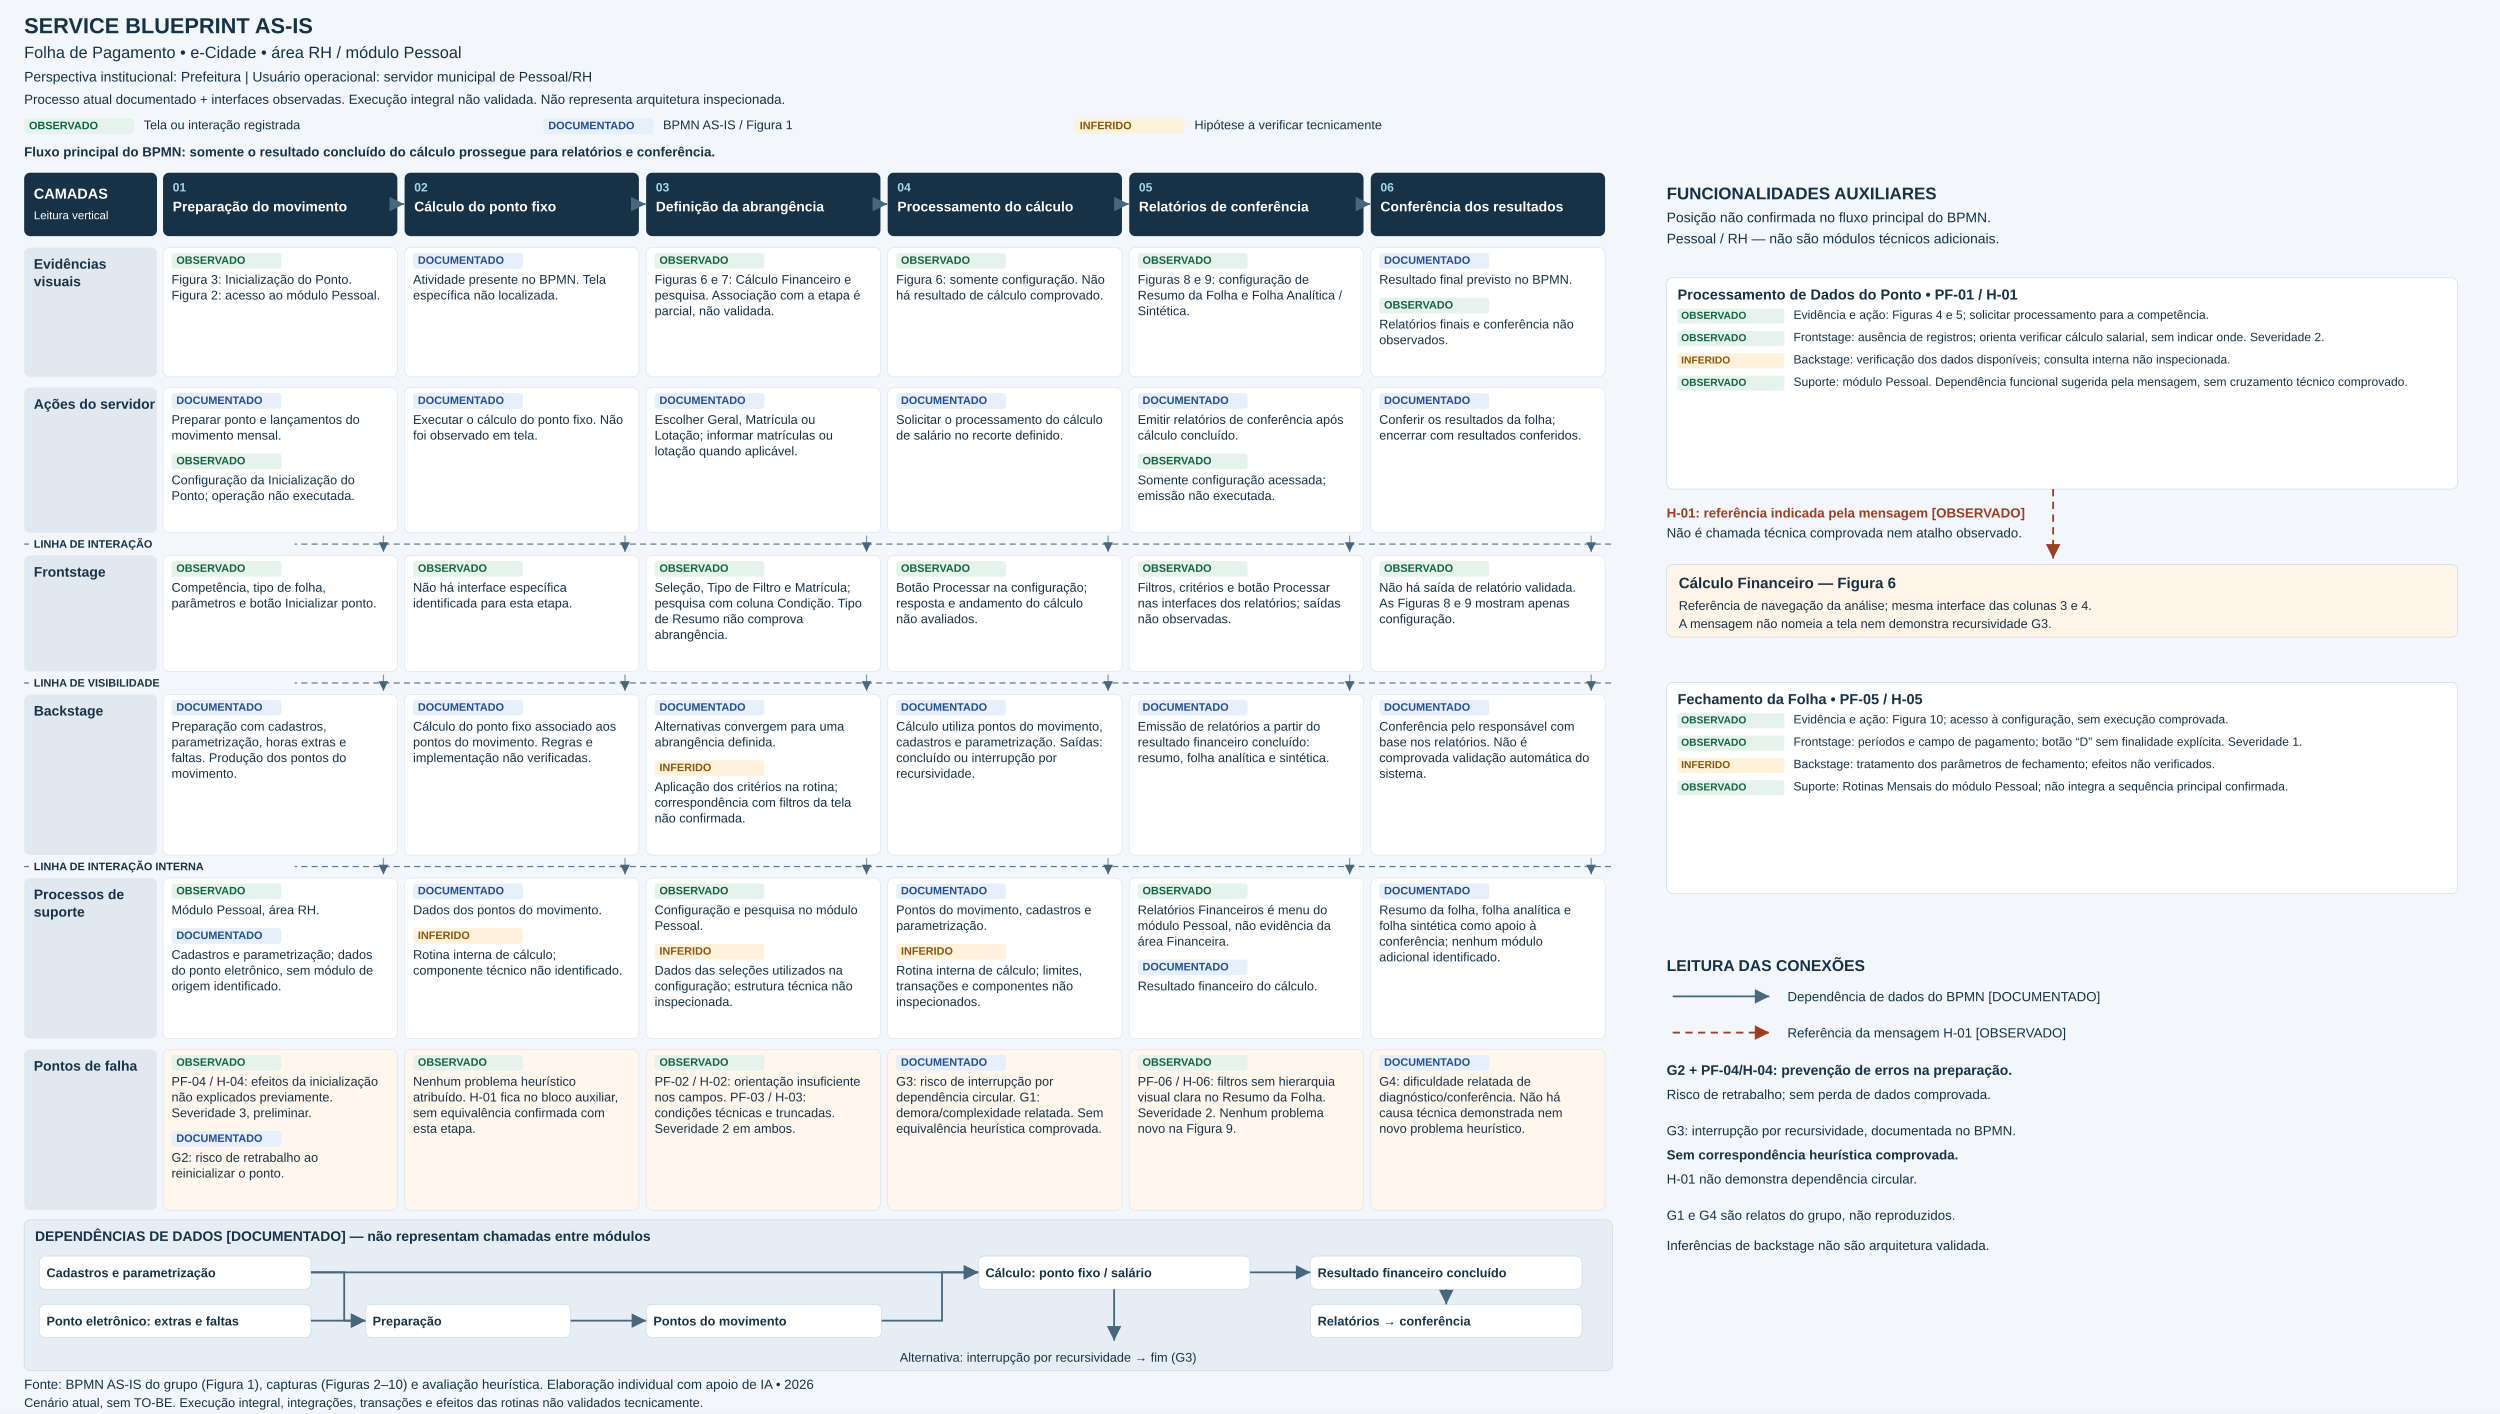
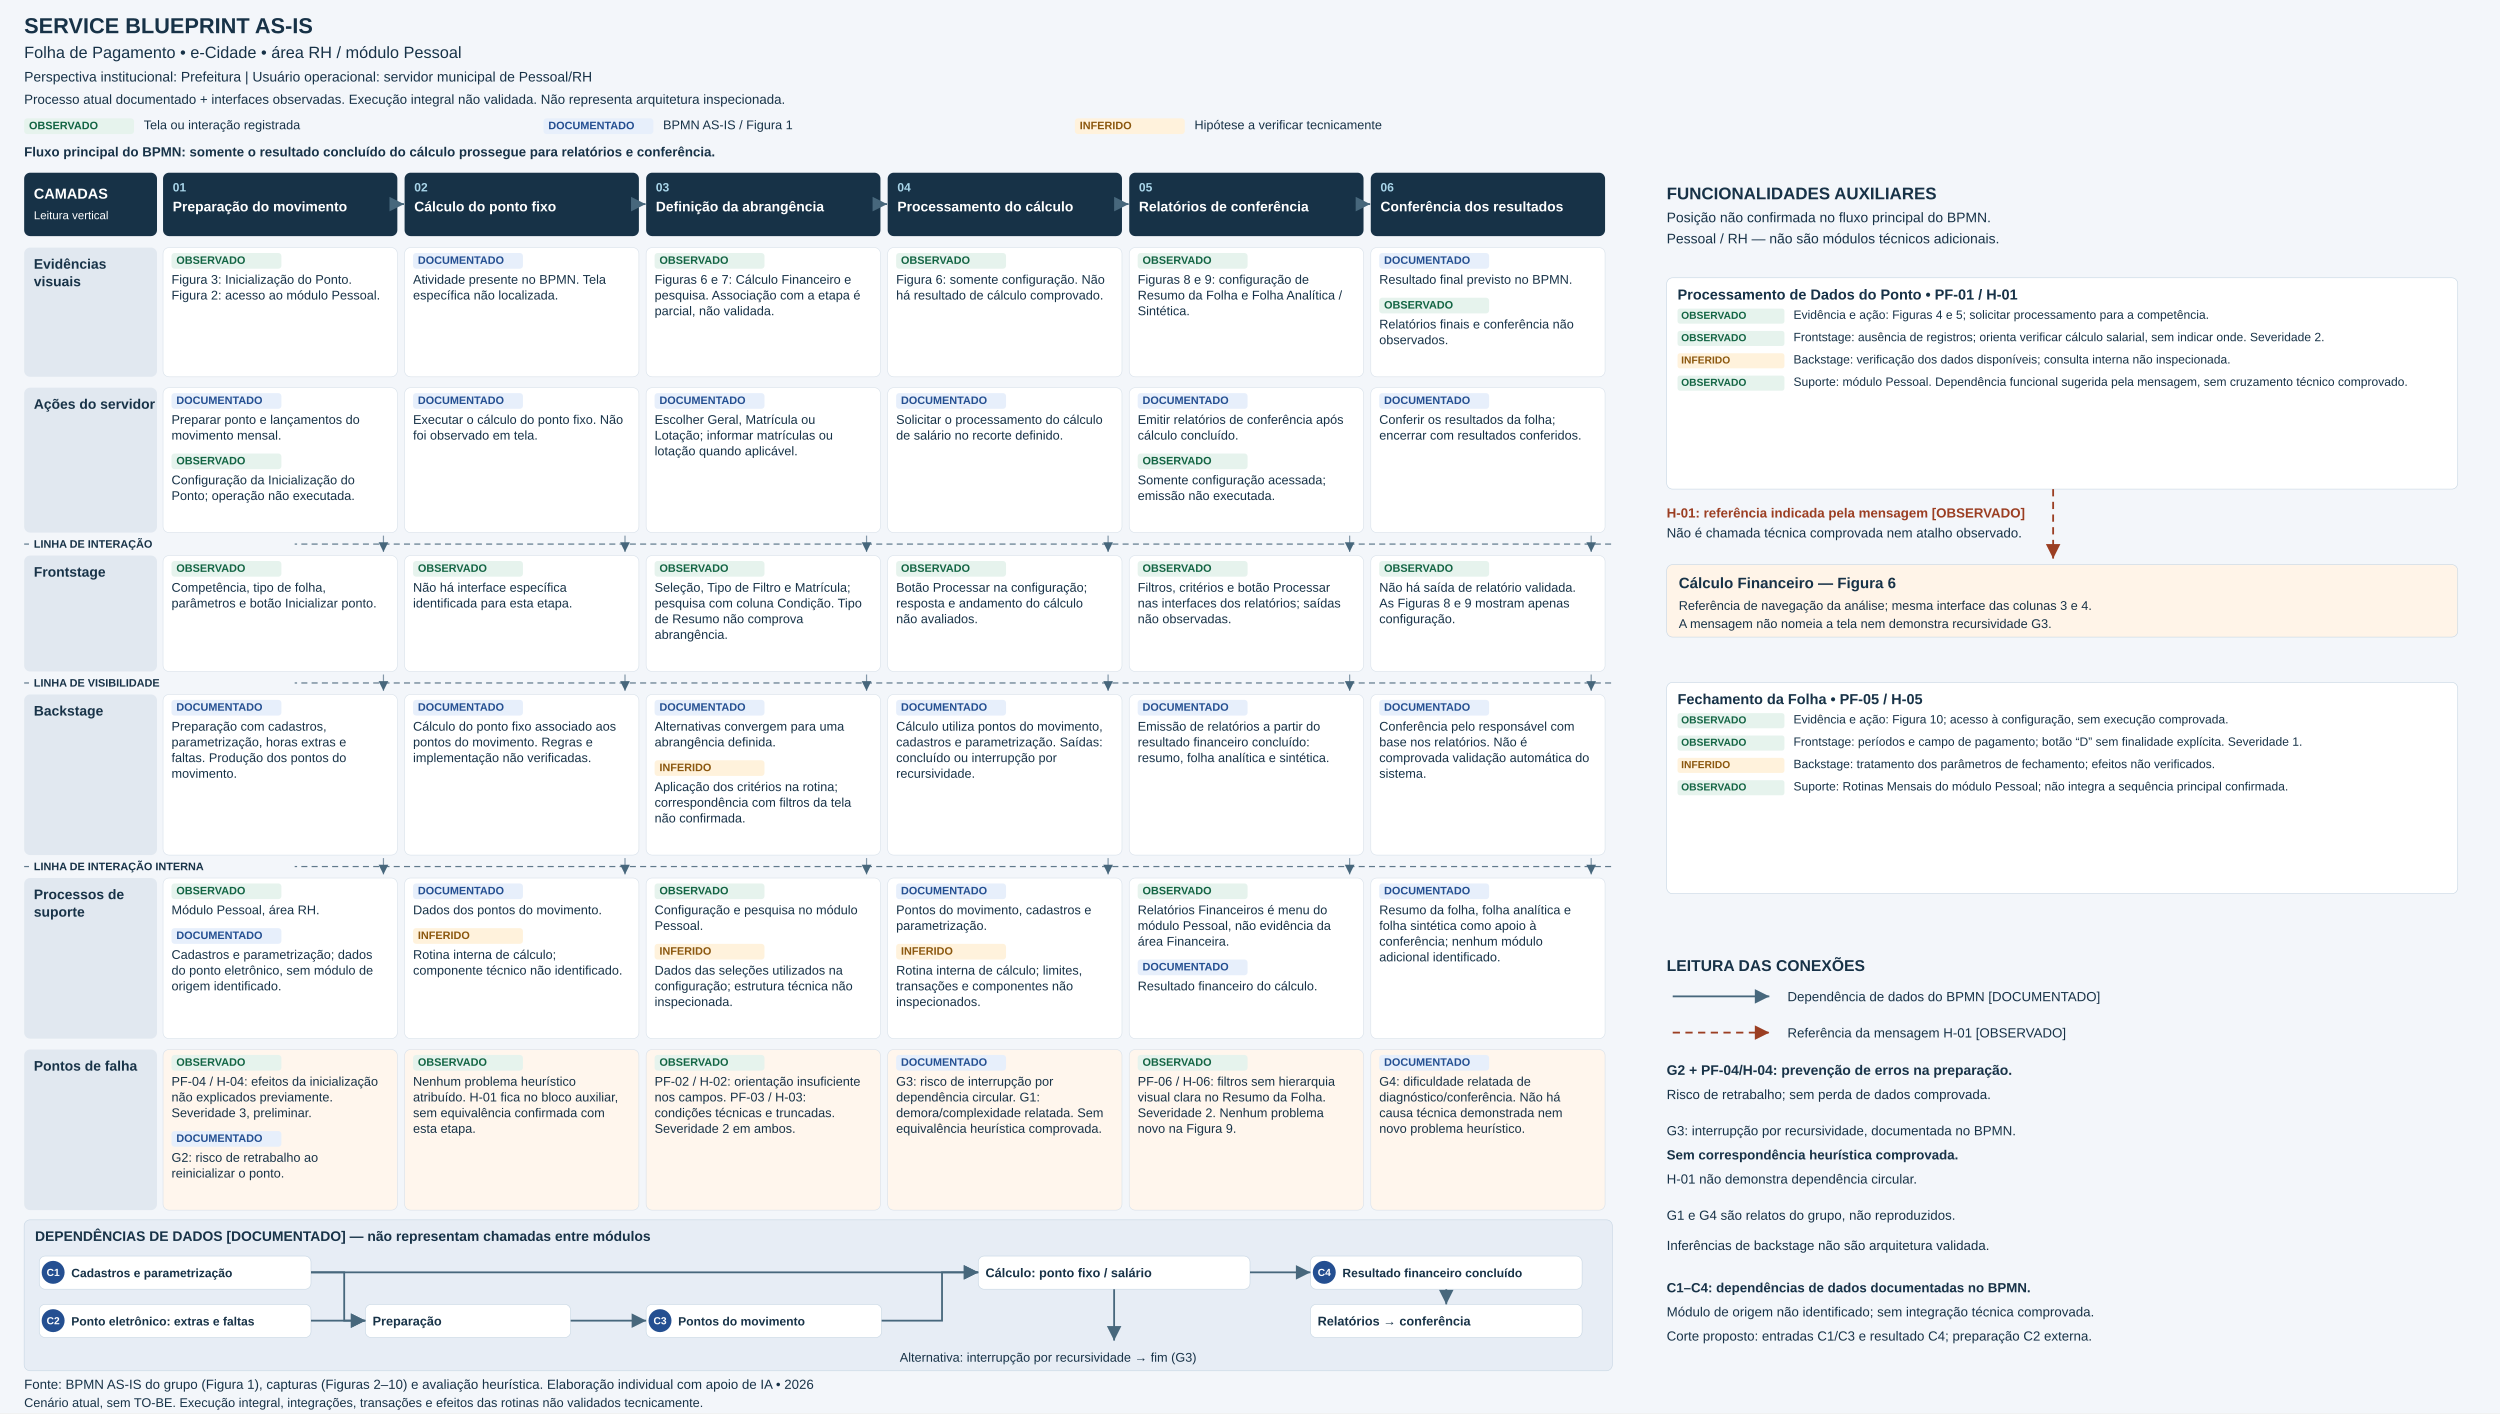
<svg xmlns="http://www.w3.org/2000/svg" width="4140" height="2340" viewBox="0 0 4140 2340" role="img" aria-labelledby="title desc">
  <defs>
    <marker id="arrow" markerWidth="10" markerHeight="10" refX="8" refY="4" orient="auto">
      <path d="M0,0 L8,4 L0,8" fill="#47677c" />
    </marker>
    <marker id="reference-arrow" markerWidth="10" markerHeight="10" refX="8" refY="4" orient="auto">
      <path d="M0,0 L8,4 L0,8" fill="#9b3e22" />
    </marker>
  </defs>
  <style>text{font-family:Arial,Helvetica,sans-serif;fill:#173247} .line{stroke:#47677c;stroke-width:2;fill:none} .flow{stroke:#47677c;stroke-width:3;fill:none;marker-end:url(#arrow)}</style>
  <rect width="4140" height="2340" fill="#f3f6fa" />
  <text x="40" y="55" font-size="36" font-weight="bold" style="fill:#173247">SERVICE BLUEPRINT AS-IS</text>
  <text x="40" y="96" font-size="27" font-weight="normal" style="fill:#173247">Folha de Pagamento • e-Cidade • área RH / módulo Pessoal</text>
  <text x="40" y="135" font-size="23" font-weight="normal" style="fill:#173247">Perspectiva institucional: Prefeitura | Usuário operacional: servidor municipal de Pessoal/RH</text>
  <text x="40" y="172" font-size="22" font-weight="normal" style="fill:#173247">Processo atual documentado + interfaces observadas. Execução integral não validada. Não representa arquitetura inspecionada.</text>
  <rect x="40" y="196" width="182" height="26" rx="5" fill="#e6f3ed" stroke="none" />
  <text x="48" y="214" font-size="18" font-weight="bold" style="fill:#126443">OBSERVADO</text>
  <rect x="900" y="196" width="182" height="26" rx="5" fill="#e7effb" stroke="none" />
  <text x="908" y="214" font-size="18" font-weight="bold" style="fill:#244f91">DOCUMENTADO</text>
  <rect x="1780" y="196" width="182" height="26" rx="5" fill="#fff2dc" stroke="none" />
  <text x="1788" y="214" font-size="18" font-weight="bold" style="fill:#8b570e">INFERIDO</text>
  <text x="238" y="214" font-size="21" font-weight="normal" style="fill:#173247">Tela ou interação registrada</text>
  <text x="1098" y="214" font-size="21" font-weight="normal" style="fill:#173247">BPMN AS-IS / Figura 1</text>
  <text x="1978" y="214" font-size="21" font-weight="normal" style="fill:#173247">Hipótese a verificar tecnicamente</text>
  <text x="40" y="259" font-size="22" font-weight="bold" style="fill:#173247">Fluxo principal do BPMN: somente o resultado concluído do cálculo prossegue para relatórios e conferência.</text>
  <rect x="40" y="286" width="220" height="105" rx="10" fill="#173247" stroke="none" />
  <text x="56" y="329" font-size="24" font-weight="bold" style="fill:#ffffff">CAMADAS</text>
  <text x="56" y="363" font-size="19" font-weight="normal" style="fill:#ffffff">Leitura vertical</text>
  <rect x="270" y="286" width="388" height="105" rx="10" fill="#173247" stroke="none" />
  <text x="286" y="317" font-size="20" font-weight="bold" style="fill:#a9d6ea">01</text>
  <text x="286" y="350" font-size="23" font-weight="bold" style="fill:#ffffff">Preparação do movimento</text>
  <path d="M659,338 L669,338" class="flow" />
  <rect x="670" y="286" width="388" height="105" rx="10" fill="#173247" stroke="none" />
  <text x="686" y="317" font-size="20" font-weight="bold" style="fill:#a9d6ea">02</text>
  <text x="686" y="350" font-size="23" font-weight="bold" style="fill:#ffffff">Cálculo do ponto fixo</text>
  <path d="M1059,338 L1069,338" class="flow" />
  <rect x="1070" y="286" width="388" height="105" rx="10" fill="#173247" stroke="none" />
  <text x="1086" y="317" font-size="20" font-weight="bold" style="fill:#a9d6ea">03</text>
  <text x="1086" y="350" font-size="23" font-weight="bold" style="fill:#ffffff">Definição da abrangência</text>
  <path d="M1459,338 L1469,338" class="flow" />
  <rect x="1470" y="286" width="388" height="105" rx="10" fill="#173247" stroke="none" />
  <text x="1486" y="317" font-size="20" font-weight="bold" style="fill:#a9d6ea">04</text>
  <text x="1486" y="350" font-size="23" font-weight="bold" style="fill:#ffffff">Processamento do cálculo</text>
  <path d="M1859,338 L1869,338" class="flow" />
  <rect x="1870" y="286" width="388" height="105" rx="10" fill="#173247" stroke="none" />
  <text x="1886" y="317" font-size="20" font-weight="bold" style="fill:#a9d6ea">05</text>
  <text x="1886" y="350" font-size="23" font-weight="bold" style="fill:#ffffff">Relatórios de conferência</text>
  <path d="M2259,338 L2269,338" class="flow" />
  <rect x="2270" y="286" width="388" height="105" rx="10" fill="#173247" stroke="none" />
  <text x="2286" y="317" font-size="20" font-weight="bold" style="fill:#a9d6ea">06</text>
  <text x="2286" y="350" font-size="23" font-weight="bold" style="fill:#ffffff">Conferência dos resultados</text>
  <rect x="40" y="410" width="220" height="214" rx="10" fill="#e1e8f0" stroke="none" />
  <text x="56" y="445" font-size="23" font-weight="bold" style="fill:#173247">Evidências</text>
  <text x="56" y="474" font-size="23" font-weight="bold" style="fill:#173247">visuais</text>
  <rect x="270" y="410" width="388" height="214" rx="10" fill="#ffffff" stroke="#d8e1ea" />
  <rect x="284" y="419" width="182" height="26" rx="5" fill="#e6f3ed" stroke="none" />
  <text x="292" y="437" font-size="18" font-weight="bold" style="fill:#126443">OBSERVADO</text>
  <text x="284" y="470" font-size="21" font-weight="normal" style="fill:#173247">Figura 3: Inicialização do Ponto.</text>
  <text x="284" y="496" font-size="21" font-weight="normal" style="fill:#173247">Figura 2: acesso ao módulo Pessoal.</text>
  <rect x="670" y="410" width="388" height="214" rx="10" fill="#ffffff" stroke="#d8e1ea" />
  <rect x="684" y="419" width="182" height="26" rx="5" fill="#e7effb" stroke="none" />
  <text x="692" y="437" font-size="18" font-weight="bold" style="fill:#244f91">DOCUMENTADO</text>
  <text x="684" y="470" font-size="21" font-weight="normal" style="fill:#173247">Atividade presente no BPMN. Tela</text>
  <text x="684" y="496" font-size="21" font-weight="normal" style="fill:#173247">específica não localizada.</text>
  <rect x="1070" y="410" width="388" height="214" rx="10" fill="#ffffff" stroke="#d8e1ea" />
  <rect x="1084" y="419" width="182" height="26" rx="5" fill="#e6f3ed" stroke="none" />
  <text x="1092" y="437" font-size="18" font-weight="bold" style="fill:#126443">OBSERVADO</text>
  <text x="1084" y="470" font-size="21" font-weight="normal" style="fill:#173247">Figuras 6 e 7: Cálculo Financeiro e</text>
  <text x="1084" y="496" font-size="21" font-weight="normal" style="fill:#173247">pesquisa. Associação com a etapa é</text>
  <text x="1084" y="522" font-size="21" font-weight="normal" style="fill:#173247">parcial, não validada.</text>
  <rect x="1470" y="410" width="388" height="214" rx="10" fill="#ffffff" stroke="#d8e1ea" />
  <rect x="1484" y="419" width="182" height="26" rx="5" fill="#e6f3ed" stroke="none" />
  <text x="1492" y="437" font-size="18" font-weight="bold" style="fill:#126443">OBSERVADO</text>
  <text x="1484" y="470" font-size="21" font-weight="normal" style="fill:#173247">Figura 6: somente configuração. Não</text>
  <text x="1484" y="496" font-size="21" font-weight="normal" style="fill:#173247">há resultado de cálculo comprovado.</text>
  <rect x="1870" y="410" width="388" height="214" rx="10" fill="#ffffff" stroke="#d8e1ea" />
  <rect x="1884" y="419" width="182" height="26" rx="5" fill="#e6f3ed" stroke="none" />
  <text x="1892" y="437" font-size="18" font-weight="bold" style="fill:#126443">OBSERVADO</text>
  <text x="1884" y="470" font-size="21" font-weight="normal" style="fill:#173247">Figuras 8 e 9: configuração de</text>
  <text x="1884" y="496" font-size="21" font-weight="normal" style="fill:#173247">Resumo da Folha e Folha Analítica /</text>
  <text x="1884" y="522" font-size="21" font-weight="normal" style="fill:#173247">Sintética.</text>
  <rect x="2270" y="410" width="388" height="214" rx="10" fill="#ffffff" stroke="#d8e1ea" />
  <rect x="2284" y="419" width="182" height="26" rx="5" fill="#e7effb" stroke="none" />
  <text x="2292" y="437" font-size="18" font-weight="bold" style="fill:#244f91">DOCUMENTADO</text>
  <text x="2284" y="470" font-size="21" font-weight="normal" style="fill:#173247">Resultado final previsto no BPMN.</text>
  <rect x="2284" y="493" width="182" height="26" rx="5" fill="#e6f3ed" stroke="none" />
  <text x="2292" y="511" font-size="18" font-weight="bold" style="fill:#126443">OBSERVADO</text>
  <text x="2284" y="544" font-size="21" font-weight="normal" style="fill:#173247">Relatórios finais e conferência não</text>
  <text x="2284" y="570" font-size="21" font-weight="normal" style="fill:#173247">observados.</text>
  <rect x="40" y="642" width="220" height="240" rx="10" fill="#e1e8f0" stroke="none" />
  <text x="56" y="677" font-size="23" font-weight="bold" style="fill:#173247">Ações do servidor</text>
  <rect x="270" y="642" width="388" height="240" rx="10" fill="#ffffff" stroke="#d8e1ea" />
  <rect x="284" y="651" width="182" height="26" rx="5" fill="#e7effb" stroke="none" />
  <text x="292" y="669" font-size="18" font-weight="bold" style="fill:#244f91">DOCUMENTADO</text>
  <text x="284" y="702" font-size="21" font-weight="normal" style="fill:#173247">Preparar ponto e lançamentos do</text>
  <text x="284" y="728" font-size="21" font-weight="normal" style="fill:#173247">movimento mensal.</text>
  <rect x="284" y="751" width="182" height="26" rx="5" fill="#e6f3ed" stroke="none" />
  <text x="292" y="769" font-size="18" font-weight="bold" style="fill:#126443">OBSERVADO</text>
  <text x="284" y="802" font-size="21" font-weight="normal" style="fill:#173247">Configuração da Inicialização do</text>
  <text x="284" y="828" font-size="21" font-weight="normal" style="fill:#173247">Ponto; operação não executada.</text>
  <rect x="670" y="642" width="388" height="240" rx="10" fill="#ffffff" stroke="#d8e1ea" />
  <rect x="684" y="651" width="182" height="26" rx="5" fill="#e7effb" stroke="none" />
  <text x="692" y="669" font-size="18" font-weight="bold" style="fill:#244f91">DOCUMENTADO</text>
  <text x="684" y="702" font-size="21" font-weight="normal" style="fill:#173247">Executar o cálculo do ponto fixo. Não</text>
  <text x="684" y="728" font-size="21" font-weight="normal" style="fill:#173247">foi observado em tela.</text>
  <rect x="1070" y="642" width="388" height="240" rx="10" fill="#ffffff" stroke="#d8e1ea" />
  <rect x="1084" y="651" width="182" height="26" rx="5" fill="#e7effb" stroke="none" />
  <text x="1092" y="669" font-size="18" font-weight="bold" style="fill:#244f91">DOCUMENTADO</text>
  <text x="1084" y="702" font-size="21" font-weight="normal" style="fill:#173247">Escolher Geral, Matrícula ou</text>
  <text x="1084" y="728" font-size="21" font-weight="normal" style="fill:#173247">Lotação; informar matrículas ou</text>
  <text x="1084" y="754" font-size="21" font-weight="normal" style="fill:#173247">lotação quando aplicável.</text>
  <rect x="1470" y="642" width="388" height="240" rx="10" fill="#ffffff" stroke="#d8e1ea" />
  <rect x="1484" y="651" width="182" height="26" rx="5" fill="#e7effb" stroke="none" />
  <text x="1492" y="669" font-size="18" font-weight="bold" style="fill:#244f91">DOCUMENTADO</text>
  <text x="1484" y="702" font-size="21" font-weight="normal" style="fill:#173247">Solicitar o processamento do cálculo</text>
  <text x="1484" y="728" font-size="21" font-weight="normal" style="fill:#173247">de salário no recorte definido.</text>
  <rect x="1870" y="642" width="388" height="240" rx="10" fill="#ffffff" stroke="#d8e1ea" />
  <rect x="1884" y="651" width="182" height="26" rx="5" fill="#e7effb" stroke="none" />
  <text x="1892" y="669" font-size="18" font-weight="bold" style="fill:#244f91">DOCUMENTADO</text>
  <text x="1884" y="702" font-size="21" font-weight="normal" style="fill:#173247">Emitir relatórios de conferência após</text>
  <text x="1884" y="728" font-size="21" font-weight="normal" style="fill:#173247">cálculo concluído.</text>
  <rect x="1884" y="751" width="182" height="26" rx="5" fill="#e6f3ed" stroke="none" />
  <text x="1892" y="769" font-size="18" font-weight="bold" style="fill:#126443">OBSERVADO</text>
  <text x="1884" y="802" font-size="21" font-weight="normal" style="fill:#173247">Somente configuração acessada;</text>
  <text x="1884" y="828" font-size="21" font-weight="normal" style="fill:#173247">emissão não executada.</text>
  <rect x="2270" y="642" width="388" height="240" rx="10" fill="#ffffff" stroke="#d8e1ea" />
  <rect x="2284" y="651" width="182" height="26" rx="5" fill="#e7effb" stroke="none" />
  <text x="2292" y="669" font-size="18" font-weight="bold" style="fill:#244f91">DOCUMENTADO</text>
  <text x="2284" y="702" font-size="21" font-weight="normal" style="fill:#173247">Conferir os resultados da folha;</text>
  <text x="2284" y="728" font-size="21" font-weight="normal" style="fill:#173247">encerrar com resultados conferidos.</text>
  <rect x="40" y="920" width="220" height="192" rx="10" fill="#e1e8f0" stroke="none" />
  <text x="56" y="955" font-size="23" font-weight="bold" style="fill:#173247">Frontstage</text>
  <rect x="270" y="920" width="388" height="192" rx="10" fill="#ffffff" stroke="#d8e1ea" />
  <rect x="284" y="929" width="182" height="26" rx="5" fill="#e6f3ed" stroke="none" />
  <text x="292" y="947" font-size="18" font-weight="bold" style="fill:#126443">OBSERVADO</text>
  <text x="284" y="980" font-size="21" font-weight="normal" style="fill:#173247">Competência, tipo de folha,</text>
  <text x="284" y="1006" font-size="21" font-weight="normal" style="fill:#173247">parâmetros e botão Inicializar ponto.</text>
  <rect x="670" y="920" width="388" height="192" rx="10" fill="#ffffff" stroke="#d8e1ea" />
  <rect x="684" y="929" width="182" height="26" rx="5" fill="#e6f3ed" stroke="none" />
  <text x="692" y="947" font-size="18" font-weight="bold" style="fill:#126443">OBSERVADO</text>
  <text x="684" y="980" font-size="21" font-weight="normal" style="fill:#173247">Não há interface específica</text>
  <text x="684" y="1006" font-size="21" font-weight="normal" style="fill:#173247">identificada para esta etapa.</text>
  <rect x="1070" y="920" width="388" height="192" rx="10" fill="#ffffff" stroke="#d8e1ea" />
  <rect x="1084" y="929" width="182" height="26" rx="5" fill="#e6f3ed" stroke="none" />
  <text x="1092" y="947" font-size="18" font-weight="bold" style="fill:#126443">OBSERVADO</text>
  <text x="1084" y="980" font-size="21" font-weight="normal" style="fill:#173247">Seleção, Tipo de Filtro e Matrícula;</text>
  <text x="1084" y="1006" font-size="21" font-weight="normal" style="fill:#173247">pesquisa com coluna Condição. Tipo</text>
  <text x="1084" y="1032" font-size="21" font-weight="normal" style="fill:#173247">de Resumo não comprova</text>
  <text x="1084" y="1058" font-size="21" font-weight="normal" style="fill:#173247">abrangência.</text>
  <rect x="1470" y="920" width="388" height="192" rx="10" fill="#ffffff" stroke="#d8e1ea" />
  <rect x="1484" y="929" width="182" height="26" rx="5" fill="#e6f3ed" stroke="none" />
  <text x="1492" y="947" font-size="18" font-weight="bold" style="fill:#126443">OBSERVADO</text>
  <text x="1484" y="980" font-size="21" font-weight="normal" style="fill:#173247">Botão Processar na configuração;</text>
  <text x="1484" y="1006" font-size="21" font-weight="normal" style="fill:#173247">resposta e andamento do cálculo</text>
  <text x="1484" y="1032" font-size="21" font-weight="normal" style="fill:#173247">não avaliados.</text>
  <rect x="1870" y="920" width="388" height="192" rx="10" fill="#ffffff" stroke="#d8e1ea" />
  <rect x="1884" y="929" width="182" height="26" rx="5" fill="#e6f3ed" stroke="none" />
  <text x="1892" y="947" font-size="18" font-weight="bold" style="fill:#126443">OBSERVADO</text>
  <text x="1884" y="980" font-size="21" font-weight="normal" style="fill:#173247">Filtros, critérios e botão Processar</text>
  <text x="1884" y="1006" font-size="21" font-weight="normal" style="fill:#173247">nas interfaces dos relatórios; saídas</text>
  <text x="1884" y="1032" font-size="21" font-weight="normal" style="fill:#173247">não observadas.</text>
  <rect x="2270" y="920" width="388" height="192" rx="10" fill="#ffffff" stroke="#d8e1ea" />
  <rect x="2284" y="929" width="182" height="26" rx="5" fill="#e6f3ed" stroke="none" />
  <text x="2292" y="947" font-size="18" font-weight="bold" style="fill:#126443">OBSERVADO</text>
  <text x="2284" y="980" font-size="21" font-weight="normal" style="fill:#173247">Não há saída de relatório validada.</text>
  <text x="2284" y="1006" font-size="21" font-weight="normal" style="fill:#173247">As Figuras 8 e 9 mostram apenas</text>
  <text x="2284" y="1032" font-size="21" font-weight="normal" style="fill:#173247">configuração.</text>
  <rect x="40" y="1150" width="220" height="266" rx="10" fill="#e1e8f0" stroke="none" />
  <text x="56" y="1185" font-size="23" font-weight="bold" style="fill:#173247">Backstage</text>
  <rect x="270" y="1150" width="388" height="266" rx="10" fill="#ffffff" stroke="#d8e1ea" />
  <rect x="284" y="1159" width="182" height="26" rx="5" fill="#e7effb" stroke="none" />
  <text x="292" y="1177" font-size="18" font-weight="bold" style="fill:#244f91">DOCUMENTADO</text>
  <text x="284" y="1210" font-size="21" font-weight="normal" style="fill:#173247">Preparação com cadastros,</text>
  <text x="284" y="1236" font-size="21" font-weight="normal" style="fill:#173247">parametrização, horas extras e</text>
  <text x="284" y="1262" font-size="21" font-weight="normal" style="fill:#173247">faltas. Produção dos pontos do</text>
  <text x="284" y="1288" font-size="21" font-weight="normal" style="fill:#173247">movimento.</text>
  <rect x="670" y="1150" width="388" height="266" rx="10" fill="#ffffff" stroke="#d8e1ea" />
  <rect x="684" y="1159" width="182" height="26" rx="5" fill="#e7effb" stroke="none" />
  <text x="692" y="1177" font-size="18" font-weight="bold" style="fill:#244f91">DOCUMENTADO</text>
  <text x="684" y="1210" font-size="21" font-weight="normal" style="fill:#173247">Cálculo do ponto fixo associado aos</text>
  <text x="684" y="1236" font-size="21" font-weight="normal" style="fill:#173247">pontos do movimento. Regras e</text>
  <text x="684" y="1262" font-size="21" font-weight="normal" style="fill:#173247">implementação não verificadas.</text>
  <rect x="1070" y="1150" width="388" height="266" rx="10" fill="#ffffff" stroke="#d8e1ea" />
  <rect x="1084" y="1159" width="182" height="26" rx="5" fill="#e7effb" stroke="none" />
  <text x="1092" y="1177" font-size="18" font-weight="bold" style="fill:#244f91">DOCUMENTADO</text>
  <text x="1084" y="1210" font-size="21" font-weight="normal" style="fill:#173247">Alternativas convergem para uma</text>
  <text x="1084" y="1236" font-size="21" font-weight="normal" style="fill:#173247">abrangência definida.</text>
  <rect x="1084" y="1259" width="182" height="26" rx="5" fill="#fff2dc" stroke="none" />
  <text x="1092" y="1277" font-size="18" font-weight="bold" style="fill:#8b570e">INFERIDO</text>
  <text x="1084" y="1310" font-size="21" font-weight="normal" style="fill:#173247">Aplicação dos critérios na rotina;</text>
  <text x="1084" y="1336" font-size="21" font-weight="normal" style="fill:#173247">correspondência com filtros da tela</text>
  <text x="1084" y="1362" font-size="21" font-weight="normal" style="fill:#173247">não confirmada.</text>
  <rect x="1470" y="1150" width="388" height="266" rx="10" fill="#ffffff" stroke="#d8e1ea" />
  <rect x="1484" y="1159" width="182" height="26" rx="5" fill="#e7effb" stroke="none" />
  <text x="1492" y="1177" font-size="18" font-weight="bold" style="fill:#244f91">DOCUMENTADO</text>
  <text x="1484" y="1210" font-size="21" font-weight="normal" style="fill:#173247">Cálculo utiliza pontos do movimento,</text>
  <text x="1484" y="1236" font-size="21" font-weight="normal" style="fill:#173247">cadastros e parametrização. Saídas:</text>
  <text x="1484" y="1262" font-size="21" font-weight="normal" style="fill:#173247">concluído ou interrupção por</text>
  <text x="1484" y="1288" font-size="21" font-weight="normal" style="fill:#173247">recursividade.</text>
  <rect x="1870" y="1150" width="388" height="266" rx="10" fill="#ffffff" stroke="#d8e1ea" />
  <rect x="1884" y="1159" width="182" height="26" rx="5" fill="#e7effb" stroke="none" />
  <text x="1892" y="1177" font-size="18" font-weight="bold" style="fill:#244f91">DOCUMENTADO</text>
  <text x="1884" y="1210" font-size="21" font-weight="normal" style="fill:#173247">Emissão de relatórios a partir do</text>
  <text x="1884" y="1236" font-size="21" font-weight="normal" style="fill:#173247">resultado financeiro concluído:</text>
  <text x="1884" y="1262" font-size="21" font-weight="normal" style="fill:#173247">resumo, folha analítica e sintética.</text>
  <rect x="2270" y="1150" width="388" height="266" rx="10" fill="#ffffff" stroke="#d8e1ea" />
  <rect x="2284" y="1159" width="182" height="26" rx="5" fill="#e7effb" stroke="none" />
  <text x="2292" y="1177" font-size="18" font-weight="bold" style="fill:#244f91">DOCUMENTADO</text>
  <text x="2284" y="1210" font-size="21" font-weight="normal" style="fill:#173247">Conferência pelo responsável com</text>
  <text x="2284" y="1236" font-size="21" font-weight="normal" style="fill:#173247">base nos relatórios. Não é</text>
  <text x="2284" y="1262" font-size="21" font-weight="normal" style="fill:#173247">comprovada validação automática do</text>
  <text x="2284" y="1288" font-size="21" font-weight="normal" style="fill:#173247">sistema.</text>
  <rect x="40" y="1454" width="220" height="266" rx="10" fill="#e1e8f0" stroke="none" />
  <text x="56" y="1489" font-size="23" font-weight="bold" style="fill:#173247">Processos de</text>
  <text x="56" y="1518" font-size="23" font-weight="bold" style="fill:#173247">suporte</text>
  <rect x="270" y="1454" width="388" height="266" rx="10" fill="#ffffff" stroke="#d8e1ea" />
  <rect x="284" y="1463" width="182" height="26" rx="5" fill="#e6f3ed" stroke="none" />
  <text x="292" y="1481" font-size="18" font-weight="bold" style="fill:#126443">OBSERVADO</text>
  <text x="284" y="1514" font-size="21" font-weight="normal" style="fill:#173247">Módulo Pessoal, área RH.</text>
  <rect x="284" y="1537" width="182" height="26" rx="5" fill="#e7effb" stroke="none" />
  <text x="292" y="1555" font-size="18" font-weight="bold" style="fill:#244f91">DOCUMENTADO</text>
  <text x="284" y="1588" font-size="21" font-weight="normal" style="fill:#173247">Cadastros e parametrização; dados</text>
  <text x="284" y="1614" font-size="21" font-weight="normal" style="fill:#173247">do ponto eletrônico, sem módulo de</text>
  <text x="284" y="1640" font-size="21" font-weight="normal" style="fill:#173247">origem identificado.</text>
  <rect x="670" y="1454" width="388" height="266" rx="10" fill="#ffffff" stroke="#d8e1ea" />
  <rect x="684" y="1463" width="182" height="26" rx="5" fill="#e7effb" stroke="none" />
  <text x="692" y="1481" font-size="18" font-weight="bold" style="fill:#244f91">DOCUMENTADO</text>
  <text x="684" y="1514" font-size="21" font-weight="normal" style="fill:#173247">Dados dos pontos do movimento.</text>
  <rect x="684" y="1537" width="182" height="26" rx="5" fill="#fff2dc" stroke="none" />
  <text x="692" y="1555" font-size="18" font-weight="bold" style="fill:#8b570e">INFERIDO</text>
  <text x="684" y="1588" font-size="21" font-weight="normal" style="fill:#173247">Rotina interna de cálculo;</text>
  <text x="684" y="1614" font-size="21" font-weight="normal" style="fill:#173247">componente técnico não identificado.</text>
  <rect x="1070" y="1454" width="388" height="266" rx="10" fill="#ffffff" stroke="#d8e1ea" />
  <rect x="1084" y="1463" width="182" height="26" rx="5" fill="#e6f3ed" stroke="none" />
  <text x="1092" y="1481" font-size="18" font-weight="bold" style="fill:#126443">OBSERVADO</text>
  <text x="1084" y="1514" font-size="21" font-weight="normal" style="fill:#173247">Configuração e pesquisa no módulo</text>
  <text x="1084" y="1540" font-size="21" font-weight="normal" style="fill:#173247">Pessoal.</text>
  <rect x="1084" y="1563" width="182" height="26" rx="5" fill="#fff2dc" stroke="none" />
  <text x="1092" y="1581" font-size="18" font-weight="bold" style="fill:#8b570e">INFERIDO</text>
  <text x="1084" y="1614" font-size="21" font-weight="normal" style="fill:#173247">Dados das seleções utilizados na</text>
  <text x="1084" y="1640" font-size="21" font-weight="normal" style="fill:#173247">configuração; estrutura técnica não</text>
  <text x="1084" y="1666" font-size="21" font-weight="normal" style="fill:#173247">inspecionada.</text>
  <rect x="1470" y="1454" width="388" height="266" rx="10" fill="#ffffff" stroke="#d8e1ea" />
  <rect x="1484" y="1463" width="182" height="26" rx="5" fill="#e7effb" stroke="none" />
  <text x="1492" y="1481" font-size="18" font-weight="bold" style="fill:#244f91">DOCUMENTADO</text>
  <text x="1484" y="1514" font-size="21" font-weight="normal" style="fill:#173247">Pontos do movimento, cadastros e</text>
  <text x="1484" y="1540" font-size="21" font-weight="normal" style="fill:#173247">parametrização.</text>
  <rect x="1484" y="1563" width="182" height="26" rx="5" fill="#fff2dc" stroke="none" />
  <text x="1492" y="1581" font-size="18" font-weight="bold" style="fill:#8b570e">INFERIDO</text>
  <text x="1484" y="1614" font-size="21" font-weight="normal" style="fill:#173247">Rotina interna de cálculo; limites,</text>
  <text x="1484" y="1640" font-size="21" font-weight="normal" style="fill:#173247">transações e componentes não</text>
  <text x="1484" y="1666" font-size="21" font-weight="normal" style="fill:#173247">inspecionados.</text>
  <rect x="1870" y="1454" width="388" height="266" rx="10" fill="#ffffff" stroke="#d8e1ea" />
  <rect x="1884" y="1463" width="182" height="26" rx="5" fill="#e6f3ed" stroke="none" />
  <text x="1892" y="1481" font-size="18" font-weight="bold" style="fill:#126443">OBSERVADO</text>
  <text x="1884" y="1514" font-size="21" font-weight="normal" style="fill:#173247">Relatórios Financeiros é menu do</text>
  <text x="1884" y="1540" font-size="21" font-weight="normal" style="fill:#173247">módulo Pessoal, não evidência da</text>
  <text x="1884" y="1566" font-size="21" font-weight="normal" style="fill:#173247">área Financeira.</text>
  <rect x="1884" y="1589" width="182" height="26" rx="5" fill="#e7effb" stroke="none" />
  <text x="1892" y="1607" font-size="18" font-weight="bold" style="fill:#244f91">DOCUMENTADO</text>
  <text x="1884" y="1640" font-size="21" font-weight="normal" style="fill:#173247">Resultado financeiro do cálculo.</text>
  <rect x="2270" y="1454" width="388" height="266" rx="10" fill="#ffffff" stroke="#d8e1ea" />
  <rect x="2284" y="1463" width="182" height="26" rx="5" fill="#e7effb" stroke="none" />
  <text x="2292" y="1481" font-size="18" font-weight="bold" style="fill:#244f91">DOCUMENTADO</text>
  <text x="2284" y="1514" font-size="21" font-weight="normal" style="fill:#173247">Resumo da folha, folha analítica e</text>
  <text x="2284" y="1540" font-size="21" font-weight="normal" style="fill:#173247">folha sintética como apoio à</text>
  <text x="2284" y="1566" font-size="21" font-weight="normal" style="fill:#173247">conferência; nenhum módulo</text>
  <text x="2284" y="1592" font-size="21" font-weight="normal" style="fill:#173247">adicional identificado.</text>
  <rect x="40" y="1738" width="220" height="266" rx="10" fill="#e1e8f0" stroke="none" />
  <text x="56" y="1773" font-size="23" font-weight="bold" style="fill:#173247">Pontos de falha</text>
  <rect x="270" y="1738" width="388" height="266" rx="10" fill="#fff6ed" stroke="#d8e1ea" />
  <rect x="284" y="1747" width="182" height="26" rx="5" fill="#e6f3ed" stroke="none" />
  <text x="292" y="1765" font-size="18" font-weight="bold" style="fill:#126443">OBSERVADO</text>
  <text x="284" y="1798" font-size="21" font-weight="normal" style="fill:#173247">PF-04 / H-04: efeitos da inicialização</text>
  <text x="284" y="1824" font-size="21" font-weight="normal" style="fill:#173247">não explicados previamente.</text>
  <text x="284" y="1850" font-size="21" font-weight="normal" style="fill:#173247">Severidade 3, preliminar.</text>
  <rect x="284" y="1873" width="182" height="26" rx="5" fill="#e7effb" stroke="none" />
  <text x="292" y="1891" font-size="18" font-weight="bold" style="fill:#244f91">DOCUMENTADO</text>
  <text x="284" y="1924" font-size="21" font-weight="normal" style="fill:#173247">G2: risco de retrabalho ao</text>
  <text x="284" y="1950" font-size="21" font-weight="normal" style="fill:#173247">reinicializar o ponto.</text>
  <rect x="670" y="1738" width="388" height="266" rx="10" fill="#fff6ed" stroke="#d8e1ea" />
  <rect x="684" y="1747" width="182" height="26" rx="5" fill="#e6f3ed" stroke="none" />
  <text x="692" y="1765" font-size="18" font-weight="bold" style="fill:#126443">OBSERVADO</text>
  <text x="684" y="1798" font-size="21" font-weight="normal" style="fill:#173247">Nenhum problema heurístico</text>
  <text x="684" y="1824" font-size="21" font-weight="normal" style="fill:#173247">atribuído. H-01 fica no bloco auxiliar,</text>
  <text x="684" y="1850" font-size="21" font-weight="normal" style="fill:#173247">sem equivalência confirmada com</text>
  <text x="684" y="1876" font-size="21" font-weight="normal" style="fill:#173247">esta etapa.</text>
  <rect x="1070" y="1738" width="388" height="266" rx="10" fill="#fff6ed" stroke="#d8e1ea" />
  <rect x="1084" y="1747" width="182" height="26" rx="5" fill="#e6f3ed" stroke="none" />
  <text x="1092" y="1765" font-size="18" font-weight="bold" style="fill:#126443">OBSERVADO</text>
  <text x="1084" y="1798" font-size="21" font-weight="normal" style="fill:#173247">PF-02 / H-02: orientação insuficiente</text>
  <text x="1084" y="1824" font-size="21" font-weight="normal" style="fill:#173247">nos campos. PF-03 / H-03:</text>
  <text x="1084" y="1850" font-size="21" font-weight="normal" style="fill:#173247">condições técnicas e truncadas.</text>
  <text x="1084" y="1876" font-size="21" font-weight="normal" style="fill:#173247">Severidade 2 em ambos.</text>
  <rect x="1470" y="1738" width="388" height="266" rx="10" fill="#fff6ed" stroke="#d8e1ea" />
  <rect x="1484" y="1747" width="182" height="26" rx="5" fill="#e7effb" stroke="none" />
  <text x="1492" y="1765" font-size="18" font-weight="bold" style="fill:#244f91">DOCUMENTADO</text>
  <text x="1484" y="1798" font-size="21" font-weight="normal" style="fill:#173247">G3: risco de interrupção por</text>
  <text x="1484" y="1824" font-size="21" font-weight="normal" style="fill:#173247">dependência circular. G1:</text>
  <text x="1484" y="1850" font-size="21" font-weight="normal" style="fill:#173247">demora/complexidade relatada. Sem</text>
  <text x="1484" y="1876" font-size="21" font-weight="normal" style="fill:#173247">equivalência heurística comprovada.</text>
  <rect x="1870" y="1738" width="388" height="266" rx="10" fill="#fff6ed" stroke="#d8e1ea" />
  <rect x="1884" y="1747" width="182" height="26" rx="5" fill="#e6f3ed" stroke="none" />
  <text x="1892" y="1765" font-size="18" font-weight="bold" style="fill:#126443">OBSERVADO</text>
  <text x="1884" y="1798" font-size="21" font-weight="normal" style="fill:#173247">PF-06 / H-06: filtros sem hierarquia</text>
  <text x="1884" y="1824" font-size="21" font-weight="normal" style="fill:#173247">visual clara no Resumo da Folha.</text>
  <text x="1884" y="1850" font-size="21" font-weight="normal" style="fill:#173247">Severidade 2. Nenhum problema</text>
  <text x="1884" y="1876" font-size="21" font-weight="normal" style="fill:#173247">novo na Figura 9.</text>
  <rect x="2270" y="1738" width="388" height="266" rx="10" fill="#fff6ed" stroke="#d8e1ea" />
  <rect x="2284" y="1747" width="182" height="26" rx="5" fill="#e7effb" stroke="none" />
  <text x="2292" y="1765" font-size="18" font-weight="bold" style="fill:#244f91">DOCUMENTADO</text>
  <text x="2284" y="1798" font-size="21" font-weight="normal" style="fill:#173247">G4: dificuldade relatada de</text>
  <text x="2284" y="1824" font-size="21" font-weight="normal" style="fill:#173247">diagnóstico/conferência. Não há</text>
  <text x="2284" y="1850" font-size="21" font-weight="normal" style="fill:#173247">causa técnica demonstrada nem</text>
  <text x="2284" y="1876" font-size="21" font-weight="normal" style="fill:#173247">novo problema heurístico.</text>
  <path d="M40,901 H2670" stroke="#60798c" stroke-width="2" stroke-dasharray="10 7" />
  <rect x="48" y="888" width="440" height="25" rx="0" fill="#f3f6fa" stroke="none" />
  <text x="56" y="907" font-size="18" font-weight="bold" style="fill:#173247">LINHA DE INTERAÇÃO</text>
  <path d="M635,887 V914" stroke="#8297a8" stroke-width="2" fill="none" marker-end="url(#arrow)" />
  <path d="M1035,887 V914" stroke="#8297a8" stroke-width="2" fill="none" marker-end="url(#arrow)" />
  <path d="M1435,887 V914" stroke="#8297a8" stroke-width="2" fill="none" marker-end="url(#arrow)" />
  <path d="M1835,887 V914" stroke="#8297a8" stroke-width="2" fill="none" marker-end="url(#arrow)" />
  <path d="M2235,887 V914" stroke="#8297a8" stroke-width="2" fill="none" marker-end="url(#arrow)" />
  <path d="M2635,887 V914" stroke="#8297a8" stroke-width="2" fill="none" marker-end="url(#arrow)" />
  <path d="M40,1131 H2670" stroke="#60798c" stroke-width="2" stroke-dasharray="10 7" />
  <rect x="48" y="1118" width="440" height="25" rx="0" fill="#f3f6fa" stroke="none" />
  <text x="56" y="1137" font-size="18" font-weight="bold" style="fill:#173247">LINHA DE VISIBILIDADE</text>
  <path d="M635,1117 V1144" stroke="#8297a8" stroke-width="2" fill="none" marker-end="url(#arrow)" />
  <path d="M1035,1117 V1144" stroke="#8297a8" stroke-width="2" fill="none" marker-end="url(#arrow)" />
  <path d="M1435,1117 V1144" stroke="#8297a8" stroke-width="2" fill="none" marker-end="url(#arrow)" />
  <path d="M1835,1117 V1144" stroke="#8297a8" stroke-width="2" fill="none" marker-end="url(#arrow)" />
  <path d="M2235,1117 V1144" stroke="#8297a8" stroke-width="2" fill="none" marker-end="url(#arrow)" />
  <path d="M2635,1117 V1144" stroke="#8297a8" stroke-width="2" fill="none" marker-end="url(#arrow)" />
  <path d="M40,1435 H2670" stroke="#60798c" stroke-width="2" stroke-dasharray="10 7" />
  <rect x="48" y="1422" width="440" height="25" rx="0" fill="#f3f6fa" stroke="none" />
  <text x="56" y="1441" font-size="18" font-weight="bold" style="fill:#173247">LINHA DE INTERAÇÃO INTERNA</text>
  <path d="M635,1421 V1448" stroke="#8297a8" stroke-width="2" fill="none" marker-end="url(#arrow)" />
  <path d="M1035,1421 V1448" stroke="#8297a8" stroke-width="2" fill="none" marker-end="url(#arrow)" />
  <path d="M1435,1421 V1448" stroke="#8297a8" stroke-width="2" fill="none" marker-end="url(#arrow)" />
  <path d="M1835,1421 V1448" stroke="#8297a8" stroke-width="2" fill="none" marker-end="url(#arrow)" />
  <path d="M2235,1421 V1448" stroke="#8297a8" stroke-width="2" fill="none" marker-end="url(#arrow)" />
  <path d="M2635,1421 V1448" stroke="#8297a8" stroke-width="2" fill="none" marker-end="url(#arrow)" />
  <g transform="translate(2720 -1684)">
    <rect x="40" y="2144" width="1310" height="350" rx="10" fill="#ffffff" stroke="#c7d6e3" />
    <text x="58" y="2180" font-size="24" font-weight="bold" style="fill:#173247">Processamento de Dados do Ponto • PF-01 / H-01</text>
    <rect x="58" y="2195" width="177" height="25" rx="4" fill="#e6f3ed" stroke="none" />
    <text x="64" y="2212" font-size="17" font-weight="bold" style="fill:#126443">OBSERVADO</text>
    <text x="250" y="2212" font-size="20" font-weight="normal" style="fill:#173247">Evidência e ação: Figuras 4 e 5; solicitar processamento para a competência.</text>
    <rect x="58" y="2232" width="177" height="25" rx="4" fill="#e6f3ed" stroke="none" />
    <text x="64" y="2249" font-size="17" font-weight="bold" style="fill:#126443">OBSERVADO</text>
    <text x="250" y="2249" font-size="20" font-weight="normal" style="fill:#173247">Frontstage: ausência de registros; orienta verificar cálculo salarial, sem indicar onde. Severidade 2.</text>
    <rect x="58" y="2269" width="177" height="25" rx="4" fill="#fff2dc" stroke="none" />
    <text x="64" y="2286" font-size="17" font-weight="bold" style="fill:#8b570e">INFERIDO</text>
    <text x="250" y="2286" font-size="20" font-weight="normal" style="fill:#173247">Backstage: verificação dos dados disponíveis; consulta interna não inspecionada.</text>
    <rect x="58" y="2306" width="177" height="25" rx="4" fill="#e6f3ed" stroke="none" />
    <text x="64" y="2323" font-size="17" font-weight="bold" style="fill:#126443">OBSERVADO</text>
    <text x="250" y="2323" font-size="20" font-weight="normal" style="fill:#173247">Suporte: módulo Pessoal. Dependência funcional sugerida pela mensagem, sem cruzamento técnico comprovado.</text>
  </g>
  <g transform="translate(1400 -1014)">
    <rect x="1360" y="2144" width="1310" height="350" rx="10" fill="#ffffff" stroke="#c7d6e3" />
    <text x="1378" y="2180" font-size="24" font-weight="bold" style="fill:#173247">Fechamento da Folha • PF-05 / H-05</text>
    <rect x="1378" y="2195" width="177" height="25" rx="4" fill="#e6f3ed" stroke="none" />
    <text x="1384" y="2212" font-size="17" font-weight="bold" style="fill:#126443">OBSERVADO</text>
    <text x="1570" y="2212" font-size="20" font-weight="normal" style="fill:#173247">Evidência e ação: Figura 10; acesso à configuração, sem execução comprovada.</text>
    <rect x="1378" y="2232" width="177" height="25" rx="4" fill="#e6f3ed" stroke="none" />
    <text x="1384" y="2249" font-size="17" font-weight="bold" style="fill:#126443">OBSERVADO</text>
    <text x="1570" y="2249" font-size="20" font-weight="normal" style="fill:#173247">Frontstage: períodos e campo de pagamento; botão “D” sem finalidade explícita. Severidade 1.</text>
    <rect x="1378" y="2269" width="177" height="25" rx="4" fill="#fff2dc" stroke="none" />
    <text x="1384" y="2286" font-size="17" font-weight="bold" style="fill:#8b570e">INFERIDO</text>
    <text x="1570" y="2286" font-size="20" font-weight="normal" style="fill:#173247">Backstage: tratamento dos parâmetros de fechamento; efeitos não verificados.</text>
    <rect x="1378" y="2306" width="177" height="25" rx="4" fill="#e6f3ed" stroke="none" />
    <text x="1384" y="2323" font-size="17" font-weight="bold" style="fill:#126443">OBSERVADO</text>
    <text x="1570" y="2323" font-size="20" font-weight="normal" style="fill:#173247">Suporte: Rotinas Mensais do módulo Pessoal; não integra a sequência principal confirmada.</text>
  </g>
  <text x="2760" y="330" font-size="28" font-weight="bold" style="fill:#173247">FUNCIONALIDADES AUXILIARES</text>
  <text x="2760" y="368" font-size="23" font-weight="normal" style="fill:#173247">Posição não confirmada no fluxo principal do BPMN.</text>
  <text x="2760" y="403" font-size="23" font-weight="normal" style="fill:#173247">Pessoal / RH — não são módulos técnicos adicionais.</text>
  <path d="M3400,810 V925" fill="none" stroke="#9b3e22" stroke-width="3" marker-end="url(#reference-arrow)" stroke-dasharray="12 9" />
  <text x="2760" y="857" font-size="22" font-weight="bold" style="fill:#9b3e22">H-01: referência indicada pela mensagem [OBSERVADO]</text>
  <text x="2760" y="890" font-size="22" font-weight="normal" style="fill:#173247">Não é chamada técnica comprovada nem atalho observado.</text>
  <rect x="2760" y="935" width="1310" height="120" rx="10" fill="#fff4e8" stroke="#c7d6e3" />
  <text x="2780" y="974" font-size="25" font-weight="bold" style="fill:#173247">Cálculo Financeiro — Figura 6</text>
  <text x="2780" y="1010" font-size="21" font-weight="normal" style="fill:#173247">Referência de navegação da análise; mesma interface das colunas 3 e 4.</text>
  <text x="2780" y="1040" font-size="21" font-weight="normal" style="fill:#173247">A mensagem não nomeia a tela nem demonstra recursividade G3.</text>
  <text x="2760" y="1608" font-size="26" font-weight="bold" style="fill:#173247">LEITURA DAS CONEXÕES</text>
  <path d="M2770,1650 H2930" fill="none" stroke="#47677c" stroke-width="3" marker-end="url(#arrow)" />
  <text x="2960" y="1658" font-size="22" font-weight="normal" style="fill:#173247">Dependência de dados do BPMN [DOCUMENTADO]</text>
  <path d="M2770,1710 H2930" fill="none" stroke="#9b3e22" stroke-width="3" marker-end="url(#reference-arrow)" stroke-dasharray="12 9" />
  <text x="2960" y="1718" font-size="22" font-weight="normal" style="fill:#173247">Referência da mensagem H-01 [OBSERVADO]</text>
  <text x="2760" y="1780" font-size="23" font-weight="bold" style="fill:#173247">G2 + PF-04/H-04: prevenção de erros na preparação.</text>
  <text x="2760" y="1820" font-size="22" font-weight="normal" style="fill:#173247">Risco de retrabalho; sem perda de dados comprovada.</text>
  <text x="2760" y="1880" font-size="22" font-weight="normal" style="fill:#173247">G3: interrupção por recursividade, documentada no BPMN.</text>
  <text x="2760" y="1920" font-size="22" font-weight="bold" style="fill:#173247">Sem correspondência heurística comprovada.</text>
  <text x="2760" y="1960" font-size="22" font-weight="normal" style="fill:#173247">H-01 não demonstra dependência circular.</text>
  <text x="2760" y="2020" font-size="22" font-weight="normal" style="fill:#173247">G1 e G4 são relatos do grupo, não reproduzidos.</text>
  <text x="2760" y="2070" font-size="22" font-weight="normal" style="fill:#173247">Inferências de backstage não são arquitetura validada.</text>
  <rect x="40" y="2020" width="2630" height="250" rx="10" fill="#e7edf5" stroke="#c7d6e3" />
  <text x="58" y="2055" font-size="23" font-weight="bold" style="fill:#173247">DEPENDÊNCIAS DE DADOS [DOCUMENTADO] — não representam chamadas entre módulos</text>
  <rect x="65" y="2080" width="450" height="55" rx="10" fill="#ffffff" stroke="#c7d6e3" />
-   <text x="77" y="2115" font-size="21" font-weight="bold" style="fill:#173247">Cadastros e parametrização</text>
+   <text x="118" y="2115" font-size="20" font-weight="bold" style="fill:#173247">Cadastros e parametrização</text>
  <rect x="65" y="2160" width="450" height="55" rx="10" fill="#ffffff" stroke="#c7d6e3" />
-   <text x="77" y="2195" font-size="21" font-weight="bold" style="fill:#173247">Ponto eletrônico: extras e faltas</text>
+   <text x="118" y="2195" font-size="20" font-weight="bold" style="fill:#173247">Ponto eletrônico: extras e faltas</text>
  <rect x="605" y="2160" width="340" height="55" rx="10" fill="#ffffff" stroke="#c7d6e3" />
  <text x="617" y="2195" font-size="21" font-weight="bold" style="fill:#173247">Preparação</text>
  <rect x="1070" y="2160" width="390" height="55" rx="10" fill="#ffffff" stroke="#c7d6e3" />
-   <text x="1082" y="2195" font-size="21" font-weight="bold" style="fill:#173247">Pontos do movimento</text>
+   <text x="1123" y="2195" font-size="20" font-weight="bold" style="fill:#173247">Pontos do movimento</text>
  <rect x="1620" y="2080" width="450" height="55" rx="10" fill="#ffffff" stroke="#c7d6e3" />
  <text x="1632" y="2115" font-size="21" font-weight="bold" style="fill:#173247">Cálculo: ponto fixo / salário</text>
  <rect x="2170" y="2080" width="450" height="55" rx="10" fill="#ffffff" stroke="#c7d6e3" />
-   <text x="2182" y="2115" font-size="21" font-weight="bold" style="fill:#173247">Resultado financeiro concluído</text>
+   <text x="2223" y="2115" font-size="20" font-weight="bold" style="fill:#173247">Resultado financeiro concluído</text>
  <rect x="2170" y="2160" width="450" height="55" rx="10" fill="#ffffff" stroke="#c7d6e3" />
  <text x="2182" y="2195" font-size="21" font-weight="bold" style="fill:#173247">Relatórios → conferência</text>
  <path d="M515,2107 H1620" fill="none" stroke="#47677c" stroke-width="3" marker-end="url(#arrow)" />
  <path d="M515,2107 H570 V2187 H605" fill="none" stroke="#47677c" stroke-width="3" marker-end="url(#arrow)" />
  <path d="M515,2187 H605" fill="none" stroke="#47677c" stroke-width="3" marker-end="url(#arrow)" />
  <path d="M945,2187 H1070" fill="none" stroke="#47677c" stroke-width="3" marker-end="url(#arrow)" />
  <path d="M1460,2187 H1560 V2107 H1620" fill="none" stroke="#47677c" stroke-width="3" marker-end="url(#arrow)" />
  <path d="M2070,2107 H2170" fill="none" stroke="#47677c" stroke-width="3" marker-end="url(#arrow)" />
  <path d="M2395,2135 V2160" fill="none" stroke="#47677c" stroke-width="3" marker-end="url(#arrow)" />
  <path d="M1845,2135 V2220" fill="none" stroke="#47677c" stroke-width="3" marker-end="url(#arrow)" />
  <text x="1490" y="2255" font-size="21" font-weight="normal" style="fill:#173247">Alternativa: interrupção por recursividade → fim (G3)</text>
  <text x="40" y="2300" font-size="22" font-weight="normal" style="fill:#173247">Fonte: BPMN AS-IS do grupo (Figura 1), capturas (Figuras 2–10) e avaliação heurística. Elaboração individual com apoio de IA • 2026</text>
  <text x="40" y="2330" font-size="21" font-weight="normal" style="fill:#173247">Cenário atual, sem TO-BE. Execução integral, integrações, transações e efeitos das rotinas não validados tecnicamente.</text>
+   <circle cx="88" cy="2107" r="19" fill="#244f91" />
+   <text x="88" y="2113" font-size="17" font-weight="bold" text-anchor="middle" style="fill:#ffffff">C1</text>
+   <circle cx="88" cy="2187" r="19" fill="#244f91" />
+   <text x="88" y="2193" font-size="17" font-weight="bold" text-anchor="middle" style="fill:#ffffff">C2</text>
+   <circle cx="1093" cy="2187" r="19" fill="#244f91" />
+   <text x="1093" y="2193" font-size="17" font-weight="bold" text-anchor="middle" style="fill:#ffffff">C3</text>
+   <circle cx="2193" cy="2107" r="19" fill="#244f91" />
+   <text x="2193" y="2113" font-size="17" font-weight="bold" text-anchor="middle" style="fill:#ffffff">C4</text>
+   <text x="2760" y="2140" font-size="22" font-weight="bold" style="fill:#173247">C1–C4: dependências de dados documentadas no BPMN.</text>
+   <text x="2760" y="2180" font-size="22" font-weight="normal" style="fill:#173247">Módulo de origem não identificado; sem integração técnica comprovada.</text>
+   <text x="2760" y="2220" font-size="22" font-weight="normal" style="fill:#173247">Corte proposto: entradas C1/C3 e resultado C4; preparação C2 externa.</text>
</svg>
